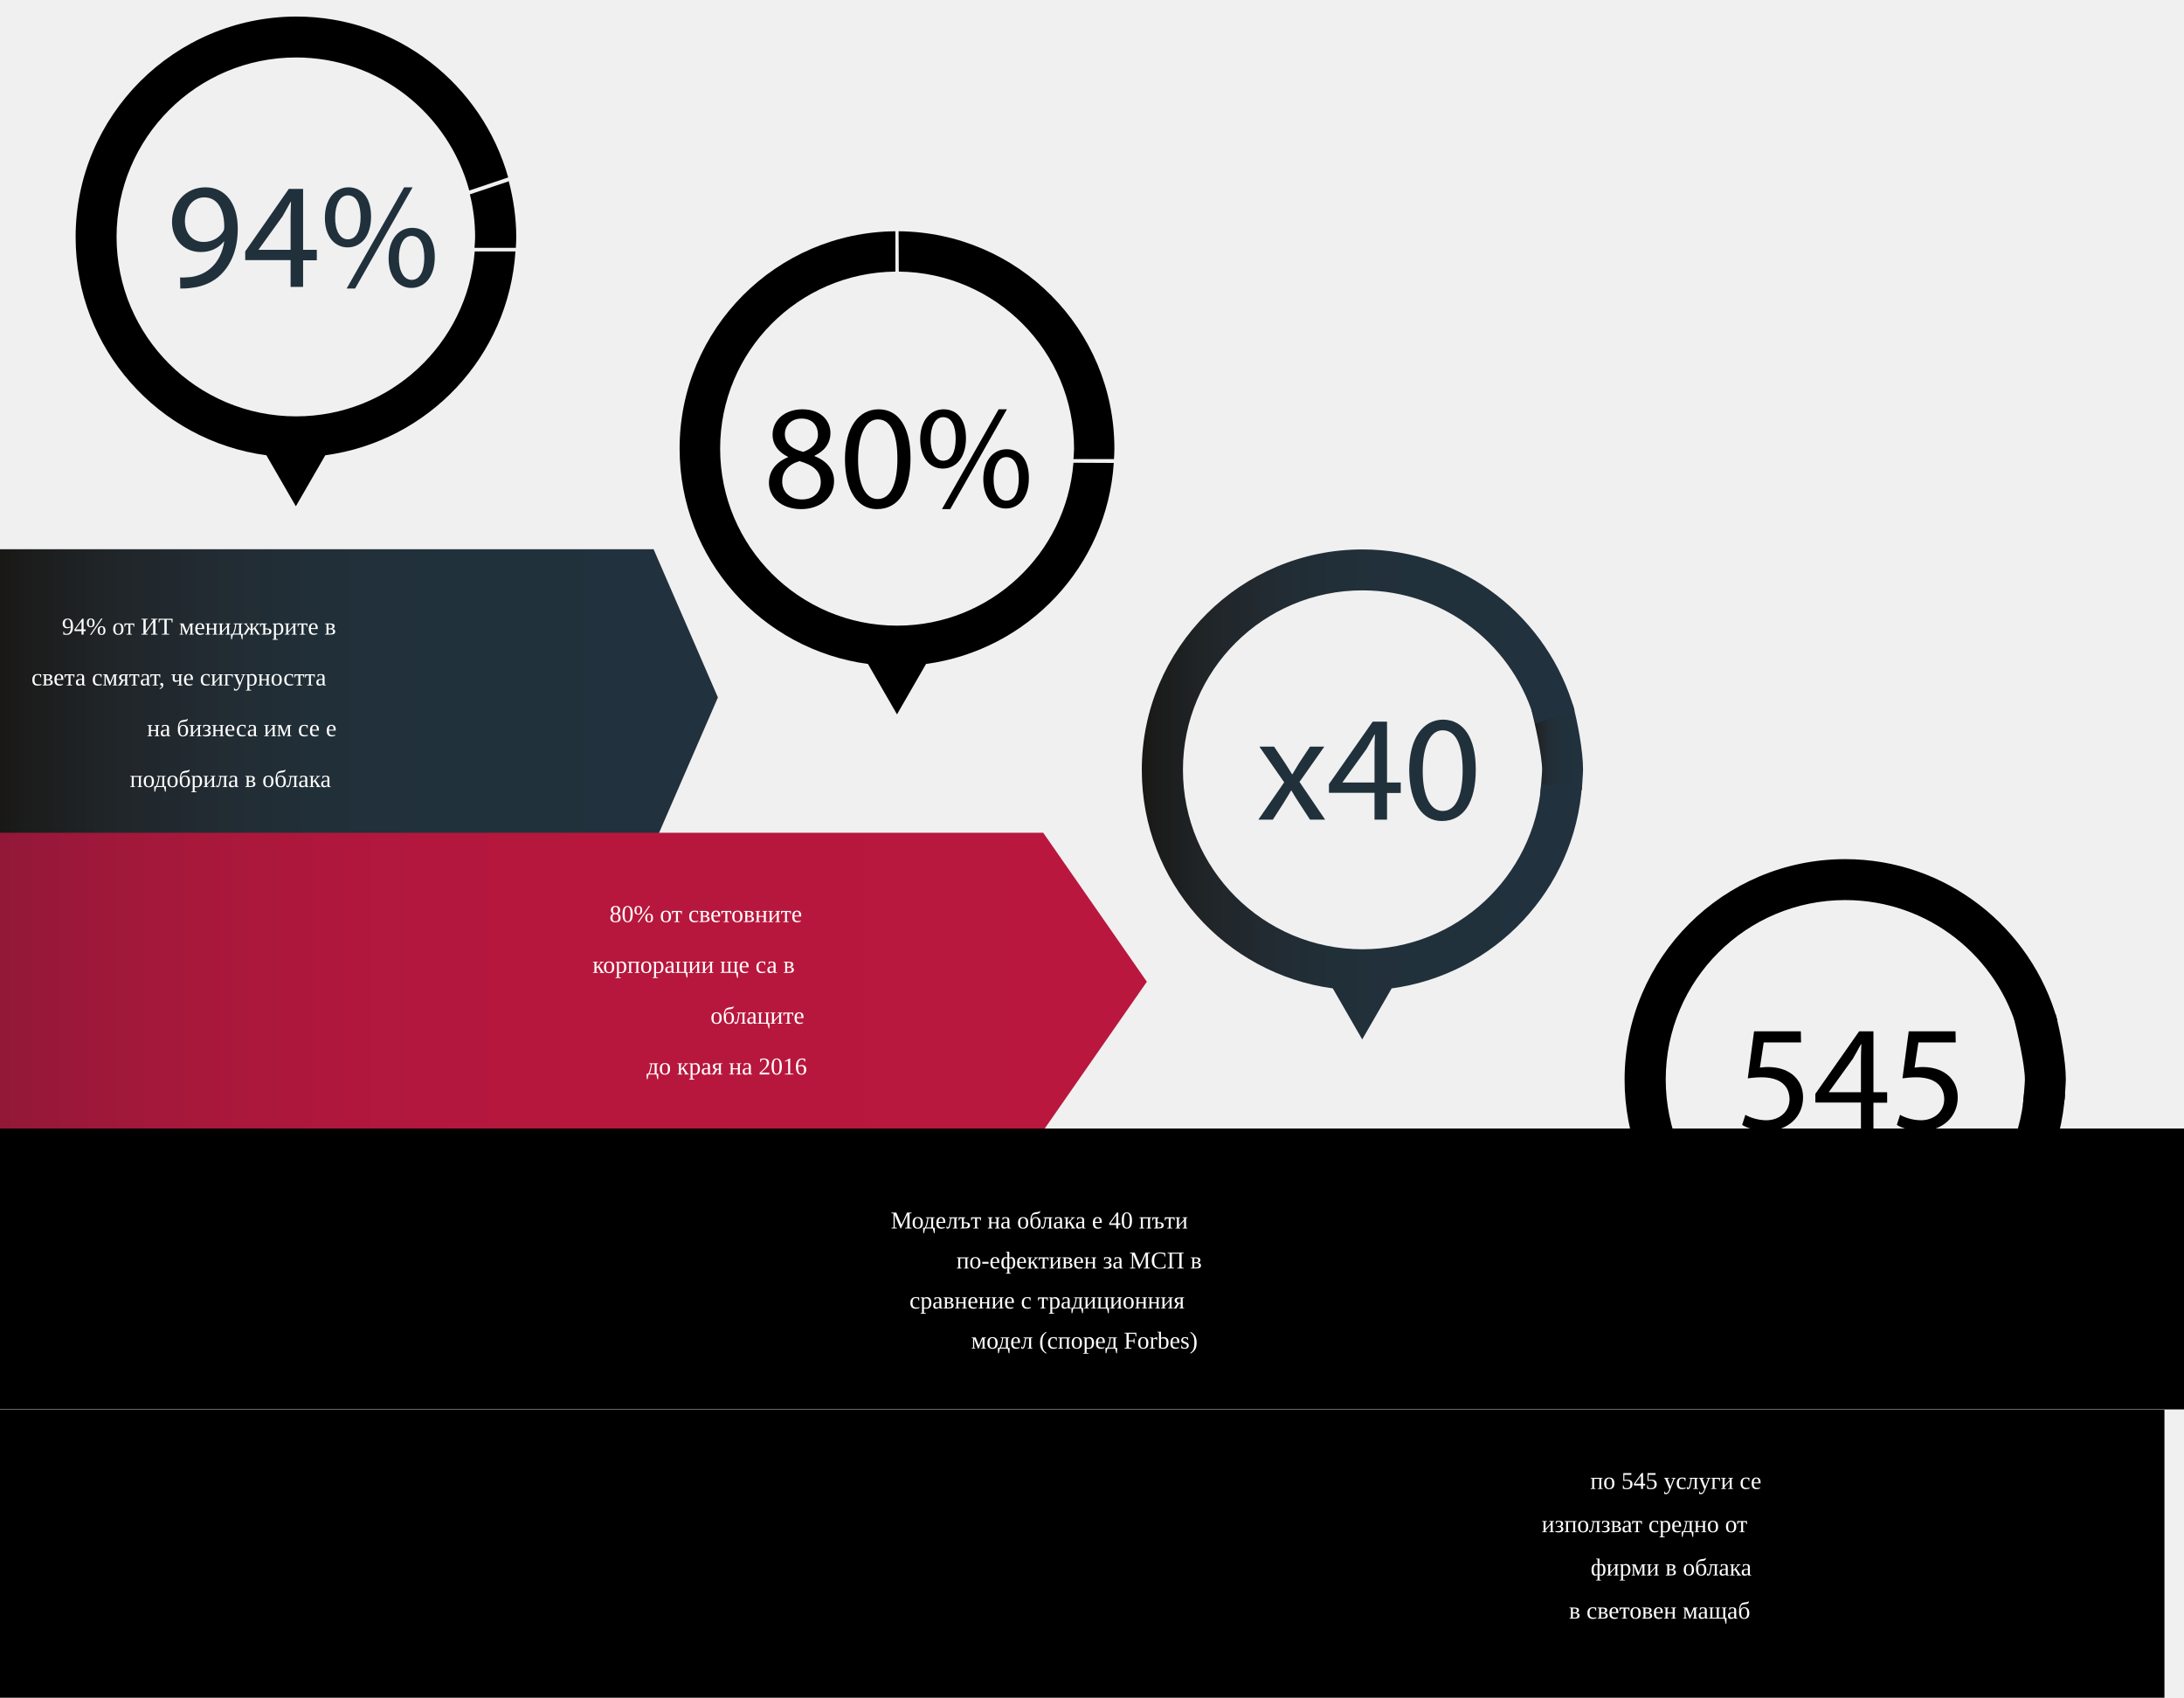
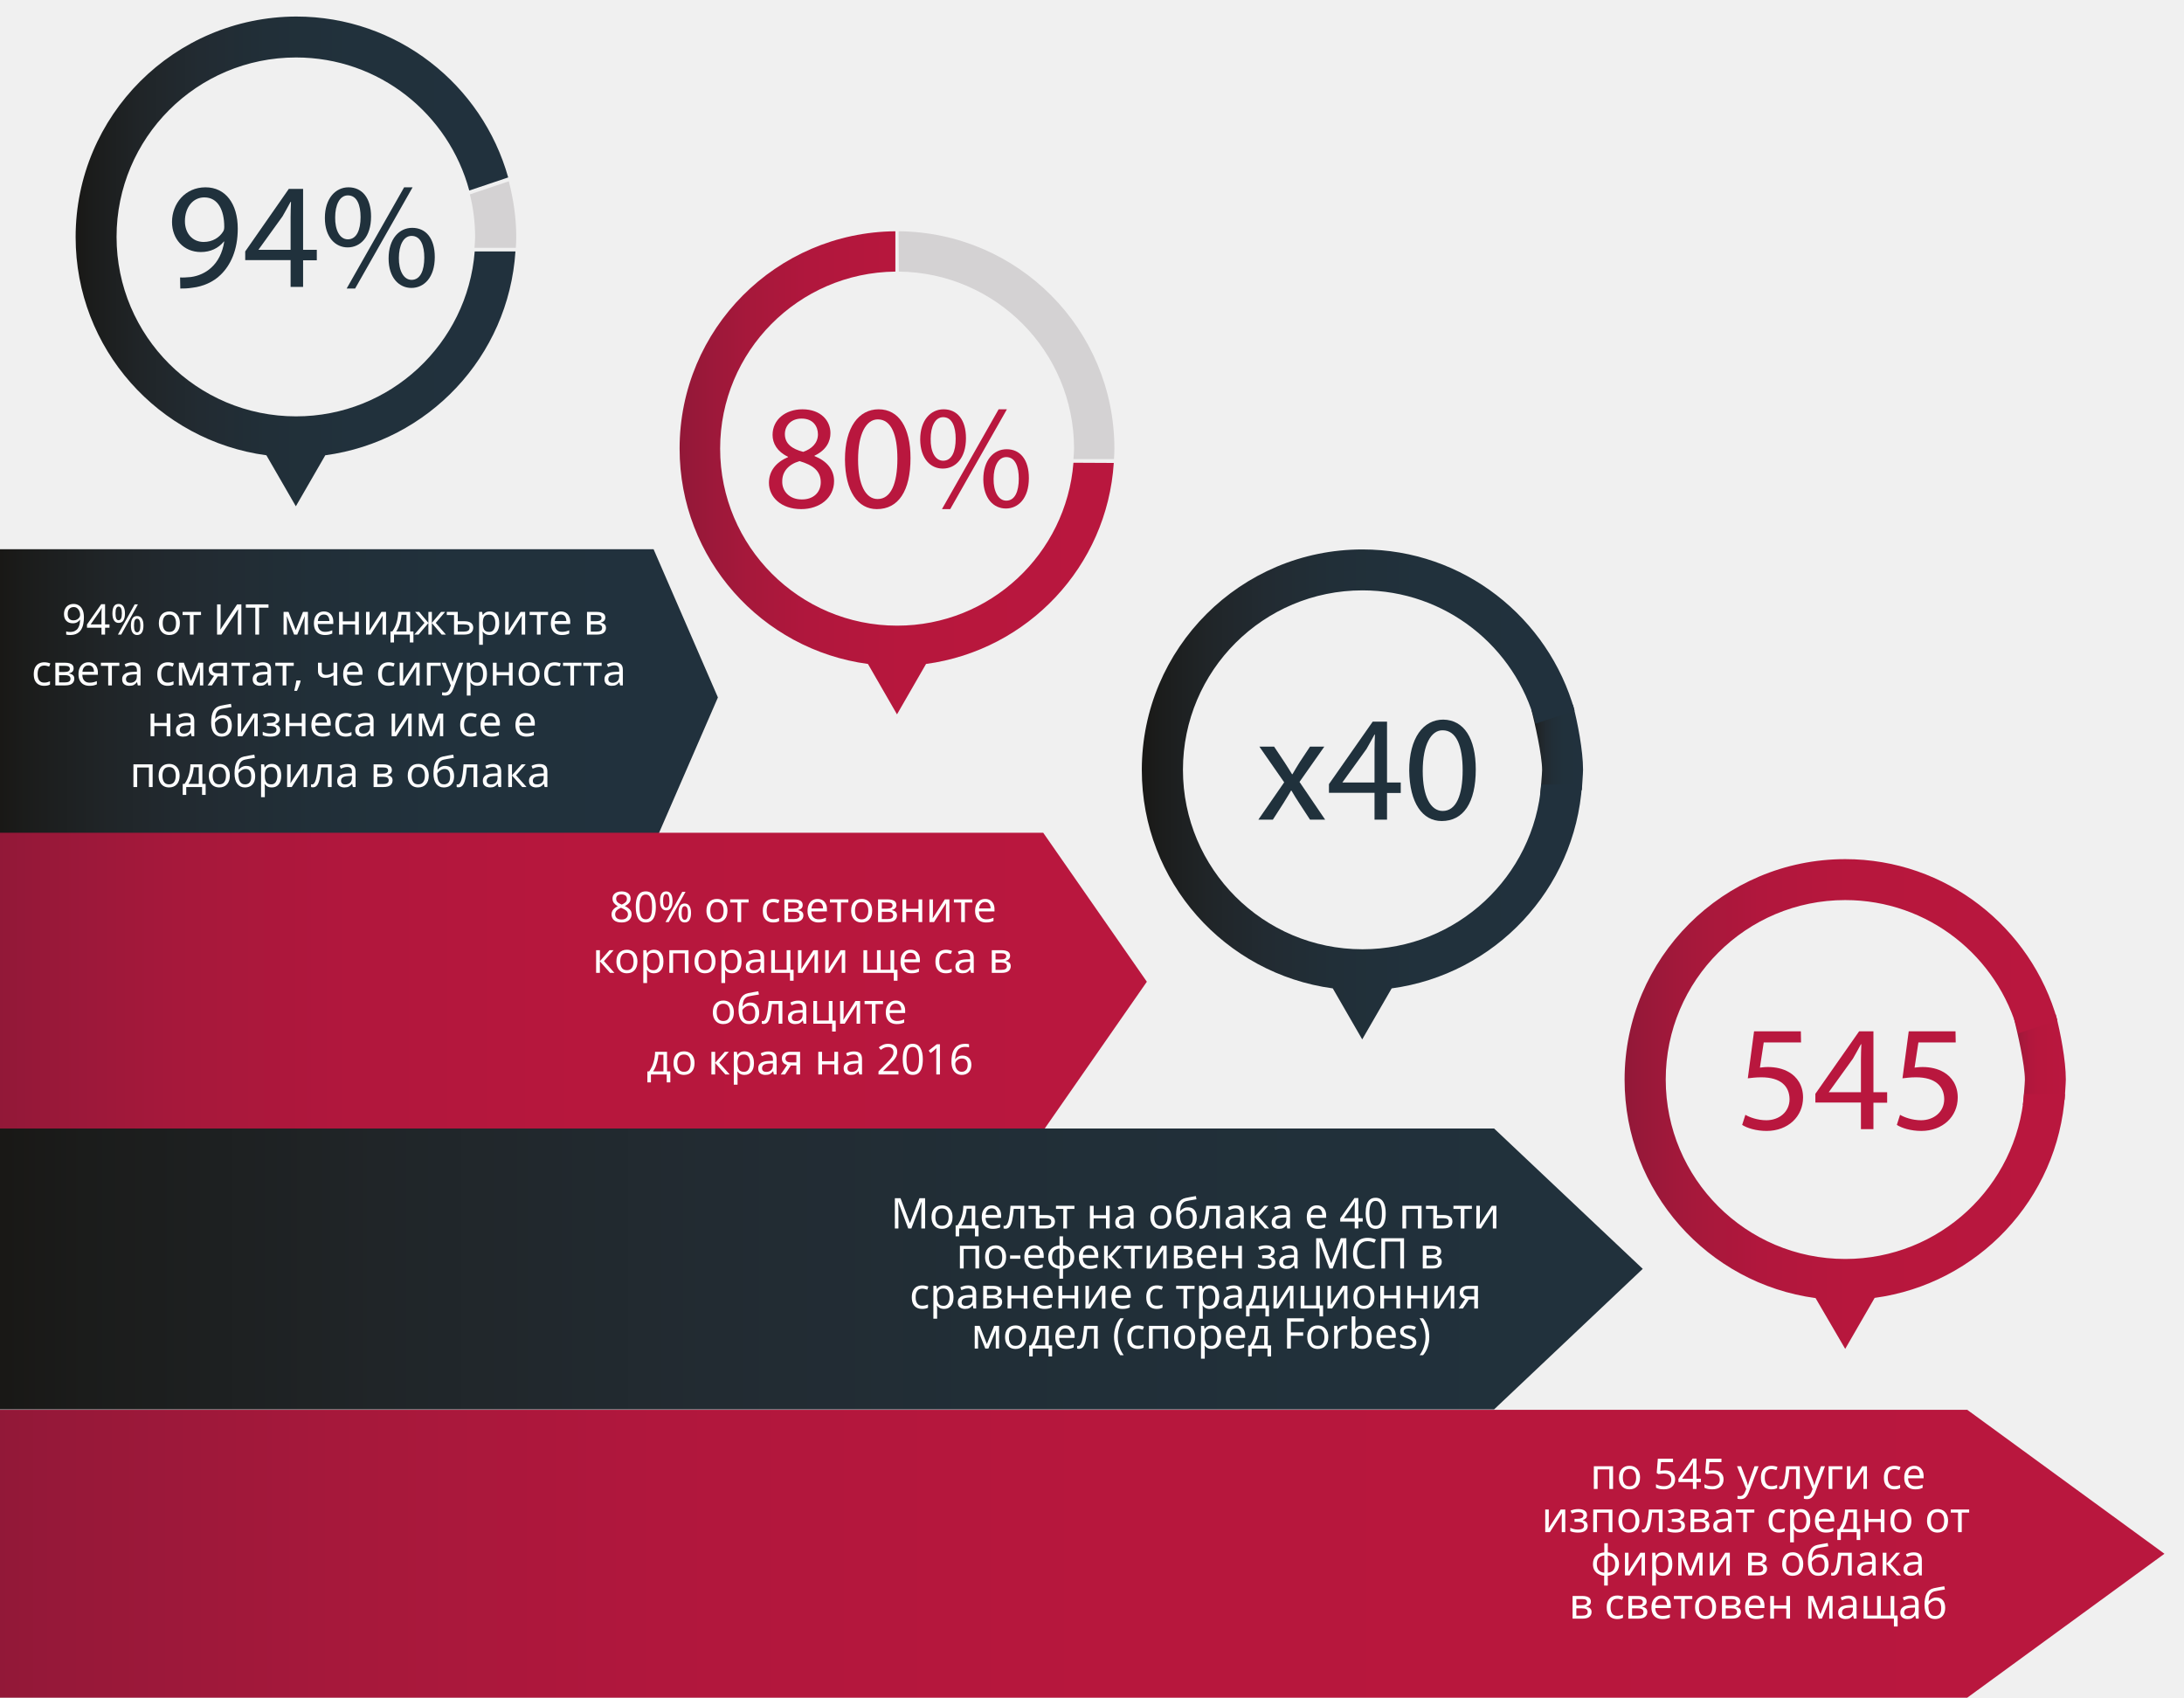
<svg xmlns="http://www.w3.org/2000/svg" xmlns:xlink="http://www.w3.org/1999/xlink" version="1.1" id="Ebene_1" x="0px" y="0px" viewBox="0 0 1083 842" style="enable-background:new 0 0 1083 842;" xml:space="preserve">
  <style type="text/css">
	.st0{clip-path:url(#SVGID_2_);fill:url(#SVGID_3_);}
	.st1{fill:url(#SVGID_4_);}
	.st2{fill:url(#SVGID_5_);}
	.st3{fill:#20313C;}
	.st4{clip-path:url(#SVGID_7_);fill:url(#SVGID_8_);}
	.st5{fill:none;}
	.st6{fill:#FFFFFF;}
- 	.st7{font-family:HelenPro-Regular';}
+ 	.st7{font-family:'HelenPro-Regular';}
	.st8{font-size:21px;}
	.st9{fill:#D4D2D3;}
	.st10{fill:url(#SVGID_9_);}
	.st11{fill:#B9173E;}
	.st12{fill:url(#SVGID_10_);}
	.st13{clip-path:url(#SVGID_12_);fill:url(#SVGID_13_);}
	.st14{clip-path:url(#SVGID_15_);fill:url(#SVGID_16_);}
	.st15{fill:url(#SVGID_17_);}
	.st16{fill:url(#SVGID_18_);}
</style>
  <g>
    <g>
      <g>
        <defs>
          <polygon id="SVGID_1_" points="0,272.4 0,419.3 324.1,419.3 356,345.9 324.1,272.4     " />
        </defs>
        <clipPath id="SVGID_2_">
          <use xlink:href="#SVGID_1_" style="overflow:visible;" />
        </clipPath>
        <linearGradient id="SVGID_3_" gradientUnits="userSpaceOnUse" x1="-76.421" y1="-74.846" x2="-75.471" y2="-74.846" gradientTransform="matrix(375.1194 0 0 375.1194 28666.801 28422.199)">
          <stop offset="0" style="stop-color:#191816" />
          <stop offset="3.293890e-02" style="stop-color:#1B1C1B" />
          <stop offset="0.15" style="stop-color:#202528" />
          <stop offset="0.283" style="stop-color:#222B32" />
          <stop offset="0.437" style="stop-color:#212F38" />
          <stop offset="0.631" style="stop-color:#21313C" />
          <stop offset="1" style="stop-color:#21313D" />
        </linearGradient>
        <rect y="272.4" class="st0" width="356" height="146.9" />
      </g>
    </g>
    <g>
      <g>
        <linearGradient id="SVGID_4_" gradientUnits="userSpaceOnUse" x1="759.3" y1="472.05" x2="785" y2="472.05" gradientTransform="matrix(1 0 0 -1 0 844)">
          <stop offset="0" style="stop-color:#191816" />
          <stop offset="3.293890e-02" style="stop-color:#1B1C1B" />
          <stop offset="0.15" style="stop-color:#202528" />
          <stop offset="0.283" style="stop-color:#222B32" />
          <stop offset="0.437" style="stop-color:#212F38" />
          <stop offset="0.631" style="stop-color:#21313C" />
          <stop offset="1" style="stop-color:#21313D" />
        </linearGradient>
        <path class="st1" d="M784.4,391.9c0.1-1.8,0.6-8.3,0.6-10.1c0-9.6-2.7-23.5-5-32.3l-20.7,2.1c1.7,6.8,5.4,22.9,5.4,30.3     c0,1.8-0.8,10.8-1,12.5L784.4,391.9z" />
        <linearGradient id="SVGID_5_" gradientUnits="userSpaceOnUse" x1="566.2" y1="450" x2="784.5" y2="450" gradientTransform="matrix(1 0 0 -1 0 844)">
          <stop offset="0" style="stop-color:#191816" />
          <stop offset="3.293890e-02" style="stop-color:#1B1C1B" />
          <stop offset="0.15" style="stop-color:#202528" />
          <stop offset="0.283" style="stop-color:#222B32" />
          <stop offset="0.437" style="stop-color:#212F38" />
          <stop offset="0.631" style="stop-color:#21313C" />
          <stop offset="1" style="stop-color:#21313D" />
        </linearGradient>
        <path class="st2" d="M764.3,388.9c-3.6,45.8-41.9,81.9-88.7,81.9c-49.2,0-89-39.9-89-89c0-49.2,39.9-89,89-89     c41.2,0,75.8,28,85.9,66.1l19.3-6.5c-12.9-46-55.1-79.9-105.2-79.9c-60.4,0-109.4,49-109.4,109.4c0,55.4,41.3,101.1,94.7,108.3     l14.6,25.3l14.6-25.3c51.1-6.9,91-49,94.4-101.1h-20.2V388.9z" />
      </g>
      <g>
        <path class="st3" d="M631.8,370.3l5.2,7.8c1.3,2,2.5,3.9,3.7,5.9h0.2c1.2-2.2,2.4-4,3.6-6l5.1-7.7h7.1l-12.3,17.5l12.7,18.7h-7.5     l-5.3-8.1c-1.4-2.1-2.6-4.1-3.9-6.3h-0.2c-1.2,2.2-2.5,4.1-3.8,6.3l-5.2,8.1H624l12.8-18.5l-12.3-17.7L631.8,370.3L631.8,370.3z" />
        <path class="st3" d="M681.6,406.4v-13.2H659v-4.3l21.7-31h7.1v30.2h6.8v5.2h-6.8v13.2h-6.2V406.4z M681.6,388.1v-16.2     c0-2.5,0.1-5.1,0.2-7.6h-0.2c-1.5,2.8-2.7,4.9-4,7.2L665.7,388v0.1H681.6z" />
        <path class="st3" d="M731.8,381.6c0,16.5-6.1,25.6-16.9,25.6c-9.5,0-15.9-8.9-16.1-25c0-16.3,7-25.3,16.9-25.3     C726,357.1,731.8,366.2,731.8,381.6z M705.5,382.4c0,12.6,3.9,19.8,9.9,19.8c6.7,0,9.9-7.8,9.9-20.2c0-12-3.1-19.8-9.9-19.8     C709.7,362.1,705.5,369.2,705.5,382.4z" />
      </g>
    </g>
    <g>
      <g>
        <defs>
          <polygon id="SVGID_6_" points="0,413 0,560.8 517.3,560.8 568.7,486.9 517.3,413     " />
        </defs>
        <clipPath id="SVGID_7_">
          <use xlink:href="#SVGID_6_" style="overflow:visible;" />
        </clipPath>
        <linearGradient id="SVGID_8_" gradientUnits="userSpaceOnUse" x1="-78.978" y1="-74.661" x2="-77.577" y2="-74.661" gradientTransform="matrix(407 0 0 407 32142.672 30874.094)">
          <stop offset="0" style="stop-color:#921838" />
          <stop offset="3.175431e-02" style="stop-color:#971839" />
          <stop offset="0.155" style="stop-color:#A6183B" />
          <stop offset="0.306" style="stop-color:#B1173D" />
          <stop offset="0.51" style="stop-color:#B7173D" />
          <stop offset="1" style="stop-color:#B9173E" />
        </linearGradient>
        <rect y="413" class="st4" width="568.7" height="147.8" />
      </g>
    </g>
    <g>
      <rect x="277" y="441.3" class="st5" width="256.6" height="106.2" />
      <text transform="matrix(1 0 0 1 302.2241 457.3032)" class="st6 st7 st8">80% от световните </text>
      <text transform="matrix(1 0 0 1 293.8241 482.5032)" class="st6 st7 st8">корпорации ще са в </text>
      <text transform="matrix(1 0 0 1 352.3241 507.7032)" class="st6 st7 st8">облаците </text>
      <text transform="matrix(1 0 0 1 320.6241 532.9032)" class="st6 st7 st8">до края на 2016</text>
      <g>
        <path class="st9" d="M445.7,134.7c48.1,0.5,86.9,39.6,86.9,87.8c0,1.8-0.2,3.5-0.3,5.2h20.1c0.1-1.7,0.2-3.5,0.2-5.2     c0-59.3-47.8-107.3-107-107.8L445.7,134.7L445.7,134.7z" />
        <linearGradient id="SVGID_9_" gradientUnits="userSpaceOnUse" x1="337" y1="609.5" x2="552.3" y2="609.5" gradientTransform="matrix(1 0 0 -1 0 844)">
          <stop offset="0" style="stop-color:#921838" />
          <stop offset="3.175431e-02" style="stop-color:#971839" />
          <stop offset="0.155" style="stop-color:#A6183B" />
          <stop offset="0.306" style="stop-color:#B1173D" />
          <stop offset="0.51" style="stop-color:#B7173D" />
          <stop offset="1" style="stop-color:#B9173E" />
        </linearGradient>
        <path class="st10" d="M532.3,229.5c-3.6,45.2-41.3,80.8-87.4,80.8c-48.5,0-87.8-39.3-87.8-87.8c0-48.2,38.8-87.3,86.9-87.8v-20     c-59.1,0.5-107,48.5-107,107.8c0,54.7,40.7,99.7,93.4,106.8l14.4,25l14.4-25c50.4-6.8,89.8-48.3,93.1-99.7L532.3,229.5     L532.3,229.5z" />
      </g>
      <g>
        <path class="st11" d="M381.3,239.5c0-6,3.6-10.3,9.5-12.8l-0.1-0.2c-5.3-2.5-7.6-6.6-7.6-10.8c0-7.6,6.4-12.7,14.8-12.7     c9.3,0,13.9,5.8,13.9,11.8c0,4.1-2,8.4-7.9,11.2v0.2c6,2.4,9.7,6.6,9.7,12.4c0,8.3-7.1,13.9-16.3,13.9     C387.3,252.5,381.3,246.5,381.3,239.5z M407,239.2c0-5.8-4.1-8.6-10.5-10.5c-5.6,1.6-8.6,5.3-8.6,9.9c-0.2,4.9,3.5,9.1,9.6,9.1     C403.3,247.8,407,244.2,407,239.2z M389.2,215.3c0,4.8,3.6,7.4,9.1,8.8c4.1-1.4,7.3-4.3,7.3-8.7c0-3.8-2.3-7.8-8.1-7.8     C392.2,207.6,389.2,211.2,389.2,215.3z" />
        <path class="st11" d="M451.5,227.2c0,16.3-6,25.3-16.7,25.3c-9.4,0-15.7-8.8-15.8-24.6c0-16.1,6.9-24.9,16.7-24.9     C445.7,203,451.5,212,451.5,227.2z M425.5,228c0,12.5,3.8,19.5,9.7,19.5c6.6,0,9.8-7.7,9.8-20c0-11.8-3-19.5-9.7-19.5     C429.6,208,425.5,214.9,425.5,228z" />
        <path class="st11" d="M479,217.3c0,10.1-5.3,15.1-11.5,15.1c-6,0-11.1-4.8-11.2-14.4c0-9.6,5.2-15,11.6-15     C474.6,203,479,208.1,479,217.3z M461.5,217.7c-0.1,6.1,2.1,10.8,6.2,10.8c4.3,0,6.2-4.6,6.2-10.9c0-5.8-1.7-10.7-6.2-10.7     C463.6,206.9,461.5,211.7,461.5,217.7z M467.1,252.5l28.1-49.5h4.1l-28.1,49.5H467.1z M510.2,237.1c0,10.1-5.3,15.1-11.4,15.1     c-6,0-11.1-4.8-11.2-14.4c0-9.7,5.2-15,11.6-15C505.9,222.8,510.2,228,510.2,237.1z M492.7,237.5c-0.1,6.1,2.3,10.8,6.3,10.8     c4.3,0,6.2-4.6,6.2-10.9c0-5.8-1.7-10.7-6.2-10.7C494.9,226.7,492.7,231.5,492.7,237.5z" />
      </g>
    </g>
    <g>
      <rect x="15.4" y="298.8" class="st5" width="321.6" height="128.5" />
      <text transform="matrix(1 0 0 1 30.6885 314.7329)" class="st6 st7 st8">94% от ИТ мениджърите в </text>
      <text transform="matrix(1 0 0 1 15.5885 339.9329)" class="st6 st7 st8">света смятат, че сигурността </text>
      <text transform="matrix(1 0 0 1 72.8885 365.1329)" class="st6 st7 st8">на бизнеса им се е </text>
      <text transform="matrix(1 0 0 1 64.3885 390.3329)" class="st6 st7 st8">подобрила в облака</text>
      <g>
        <linearGradient id="SVGID_10_" gradientUnits="userSpaceOnUse" x1="37.5" y1="714.35" x2="255.6" y2="714.35" gradientTransform="matrix(1 0 0 -1 0 844)">
          <stop offset="0" style="stop-color:#191816" />
          <stop offset="3.293890e-02" style="stop-color:#1B1C1B" />
          <stop offset="0.15" style="stop-color:#202528" />
          <stop offset="0.283" style="stop-color:#222B32" />
          <stop offset="0.437" style="stop-color:#212F38" />
          <stop offset="0.631" style="stop-color:#21313C" />
          <stop offset="1" style="stop-color:#21313D" />
        </linearGradient>
        <path class="st12" d="M235.4,124.7c-3.6,45.8-41.9,81.8-88.6,81.8c-49.1,0-89-39.8-89-89c0-49.1,39.8-89,89-89     c41.2,0,75.7,28,85.9,66L252,88C239.1,42,197,8.2,146.9,8.2C86.4,8.4,37.5,57.3,37.5,117.6c0,55.4,41.2,101,94.6,108.2l14.6,25.3     l14.6-25.3c51.1-6.9,90.9-48.9,94.3-101.1C255.6,124.7,235.4,124.7,235.4,124.7z" />
        <path class="st9" d="M255.8,122.9c0.1-1.8,0.2-3.5,0.2-5.3c0-9.6-1.4-18.8-3.7-27.7L233,96.4c1.7,6.8,2.6,13.9,2.6,21.2     c0,1.8-0.2,3.5-0.3,5.3C235.3,122.9,255.8,122.9,255.8,122.9z" />
      </g>
      <g>
        <path class="st3" d="M89.3,137.6c1.4,0.1,3.1,0,5.3-0.2c3.8-0.5,7.4-2.1,10.2-4.7c3.2-2.9,5.5-7.2,6.4-12.9H111     c-2.7,3.3-6.6,5.2-11.4,5.2c-8.7,0-14.3-6.6-14.3-14.9c0-9.2,6.6-17.2,16.6-17.2c9.9,0,16,8.1,16,20.5c0,10.7-3.6,18.1-8.4,22.8     c-3.7,3.7-8.9,5.9-14.1,6.5c-2.4,0.4-4.5,0.4-6,0.4L89.3,137.6L89.3,137.6z M91.7,109.7c0,6,3.7,10.3,9.3,10.3     c4.4,0,7.8-2.2,9.6-5.1c0.4-0.6,0.6-1.3,0.6-2.4c0-8.3-3.1-14.6-9.9-14.6C95.7,97.9,91.7,102.8,91.7,109.7z" />
        <path class="st3" d="M144.1,142.3V129h-22.5v-4.3l21.6-31h7.1v30.2h6.8v5.2h-6.8v13.2L144.1,142.3L144.1,142.3z M144.1,123.9     v-16.2c0-2.5,0.1-5.1,0.2-7.6h-0.2c-1.5,2.8-2.7,4.9-4,7.2l-11.9,16.5v0.1C128.2,123.9,144.1,123.9,144.1,123.9z" />
        <path class="st3" d="M184,107.4c0,10.2-5.4,15.3-11.6,15.3c-6,0-11.3-4.9-11.3-14.6s5.3-15.2,11.7-15.2     C179.5,92.9,184,98.1,184,107.4z M166.2,107.8c-0.1,6.2,2.2,10.9,6.3,10.9c4.3,0,6.3-4.6,6.3-11c0-5.9-1.7-10.8-6.3-10.8     C168.4,96.9,166.2,101.7,166.2,107.8z M171.9,143.1l28.5-50.2h4.2l-28.5,50.2H171.9z M215.6,127.5c0,10.2-5.4,15.3-11.6,15.3     c-6,0-11.3-4.9-11.3-14.6c0-9.8,5.3-15.2,11.7-15.2C211.2,113,215.6,118.2,215.6,127.5z M197.8,127.9c-0.1,6.2,2.3,10.9,6.3,10.9     c4.3,0,6.3-4.6,6.3-11c0-5.9-1.7-10.8-6.3-10.8C200,117,197.8,121.8,197.8,127.9z" />
      </g>
    </g>
    <g>
      <g>
        <defs>
          <polygon id="SVGID_11_" points="0,559.7 0,699 740.9,699 814.6,629.3 740.9,559.7     " />
        </defs>
        <clipPath id="SVGID_12_">
          <use xlink:href="#SVGID_11_" style="overflow:visible;" />
        </clipPath>
        <linearGradient id="SVGID_13_" gradientUnits="userSpaceOnUse" x1="-76.795" y1="-74.091" x2="-73.478" y2="-74.091" gradientTransform="matrix(375.1194 0 0 375.1194 28807.301 28422.199)">
          <stop offset="0" style="stop-color:#191816" />
          <stop offset="3.293890e-02" style="stop-color:#1B1C1B" />
          <stop offset="0.15" style="stop-color:#202528" />
          <stop offset="0.283" style="stop-color:#222B32" />
          <stop offset="0.437" style="stop-color:#212F38" />
          <stop offset="0.631" style="stop-color:#21313C" />
          <stop offset="1" style="stop-color:#21313D" />
        </linearGradient>
        <rect y="559.7" class="st13" width="1244.1" height="139.3" />
      </g>
    </g>
    <g>
      <g>
        <defs>
          <polygon id="SVGID_14_" points="0,699.2 0,842 975.5,842 1073.3,770.6 975.5,699.2     " />
        </defs>
        <clipPath id="SVGID_15_">
          <use xlink:href="#SVGID_14_" style="overflow:visible;" />
        </clipPath>
        <linearGradient id="SVGID_16_" gradientUnits="userSpaceOnUse" x1="-76.814" y1="-73.964" x2="-74.171" y2="-73.964" gradientTransform="matrix(407 0 0 407 31260.672 30874.094)">
          <stop offset="0" style="stop-color:#921838" />
          <stop offset="3.175431e-02" style="stop-color:#971839" />
          <stop offset="0.155" style="stop-color:#A6183B" />
          <stop offset="0.306" style="stop-color:#B1173D" />
          <stop offset="0.51" style="stop-color:#B7173D" />
          <stop offset="1" style="stop-color:#B9173E" />
        </linearGradient>
        <rect y="699.2" class="st14" width="1073.3" height="142.8" />
      </g>
    </g>
    <text transform="matrix(1 0 0 1 441.7212 609.2666)" class="st6 st7 st8">Моделът на облака е 40 пъти </text>
    <text transform="matrix(1 0 0 1 474.2212 629.1182)" class="st6 st7 st8">по-ефективен за МСП в </text>
    <text transform="matrix(1 0 0 1 450.9858 648.9712)" class="st6 st7 st8">сравнение с традиционния </text>
    <text transform="matrix(1 0 0 1 481.5679 668.8252)" class="st6 st7 st8">модел (според Forbes) </text>
    <text transform="matrix(1 0 0 1 788.5757 738.4512)" class="st6 st7 st8">по 545 услуги се  </text>
    <text transform="matrix(1 0 0 1 764.4741 759.896)" class="st6 st7 st8">използват средно от </text>
    <text transform="matrix(1 0 0 1 788.7759 781.3403)" class="st6 st7 st8">фирми в облака </text>
    <text transform="matrix(1 0 0 1 778.0347 802.7861)" class="st6 st7 st8">в световен мащаб </text>
    <g>
      <g>
        <linearGradient id="SVGID_17_" gradientUnits="userSpaceOnUse" x1="998.636" y1="318.45" x2="1024.336" y2="318.45" gradientTransform="matrix(1 0 0 -1 0 844)">
          <stop offset="0" style="stop-color:#921838" />
          <stop offset="3.175431e-02" style="stop-color:#971839" />
          <stop offset="0.155" style="stop-color:#A6183B" />
          <stop offset="0.306" style="stop-color:#B1173D" />
          <stop offset="0.51" style="stop-color:#B7173D" />
          <stop offset="1" style="stop-color:#B9173E" />
        </linearGradient>
        <path class="st15" d="M1023.8,545.5c0.1-1.8,0.6-8.3,0.6-10.1c0-9.6-2.7-23.5-5-32.3l-20.7,2.1c1.7,6.8,5.4,22.9,5.4,30.3     c0,1.8-0.8,10.8-1,12.5L1023.8,545.5z" />
        <linearGradient id="SVGID_18_" gradientUnits="userSpaceOnUse" x1="805.6" y1="296.45" x2="1024" y2="296.45" gradientTransform="matrix(1 0 0 -1 0 844)">
          <stop offset="0" style="stop-color:#921838" />
          <stop offset="3.175431e-02" style="stop-color:#971839" />
          <stop offset="0.155" style="stop-color:#A6183B" />
          <stop offset="0.306" style="stop-color:#B1173D" />
          <stop offset="0.51" style="stop-color:#B7173D" />
          <stop offset="1" style="stop-color:#B9173E" />
        </linearGradient>
        <path class="st16" d="M1003.7,542.5c-3.6,45.8-41.9,81.9-88.7,81.9c-49.2,0-89-39.9-89-89c0-49.2,39.9-89,89-89     c41.2,0,75.8,28,85.9,66.1l19.3-6.5c-12.9-46-55.1-79.9-105.2-79.9c-60.4,0-109.4,49-109.4,109.4c0,55.4,41.3,101.1,94.7,108.3     L915,669l14.6-25.3c51.1-6.9,91-49,94.4-101.1h-20.3V542.5z" />
      </g>
      <g>
        <path class="st11" d="M893.1,517h-18.5l-1.9,12.5c1.1-0.1,2.2-0.3,4-0.3c3.7,0,7.5,0.8,10.5,2.6c3.8,2.2,6.9,6.4,6.9,12.5     c0,9.5-7.5,16.6-18.1,16.6c-5.3,0-9.8-1.5-12.1-3l1.6-5c2,1.2,6,2.7,10.4,2.7c6.2,0,11.5-4,11.5-10.5c-0.1-6.3-4.3-10.8-14-10.8     c-2.8,0-4.9,0.3-6.7,0.5l3.1-23.3H893L893.1,517L893.1,517z" />
        <path class="st11" d="M922.8,560v-13.2h-22.6v-4.3l21.7-31h7.1v30.2h6.8v5.2H929V560H922.8z M922.8,541.7v-16.2     c0-2.5,0.1-5.1,0.2-7.6h-0.2c-1.5,2.8-2.7,4.9-4,7.2l-11.9,16.5v0.1H922.8z" />
        <path class="st11" d="M969.8,517h-18.5l-1.9,12.5c1.1-0.1,2.2-0.3,4-0.3c3.7,0,7.5,0.8,10.5,2.6c3.8,2.2,6.9,6.4,6.9,12.5     c0,9.5-7.5,16.6-18.1,16.6c-5.3,0-9.8-1.5-12.1-3l1.6-5c2,1.2,6,2.7,10.4,2.7c6.2,0,11.5-4,11.5-10.5c-0.1-6.3-4.3-10.8-14-10.8     c-2.8,0-4.9,0.3-6.7,0.5l3.1-23.3h23.2L969.8,517L969.8,517z" />
      </g>
    </g>
  </g>
</svg>
